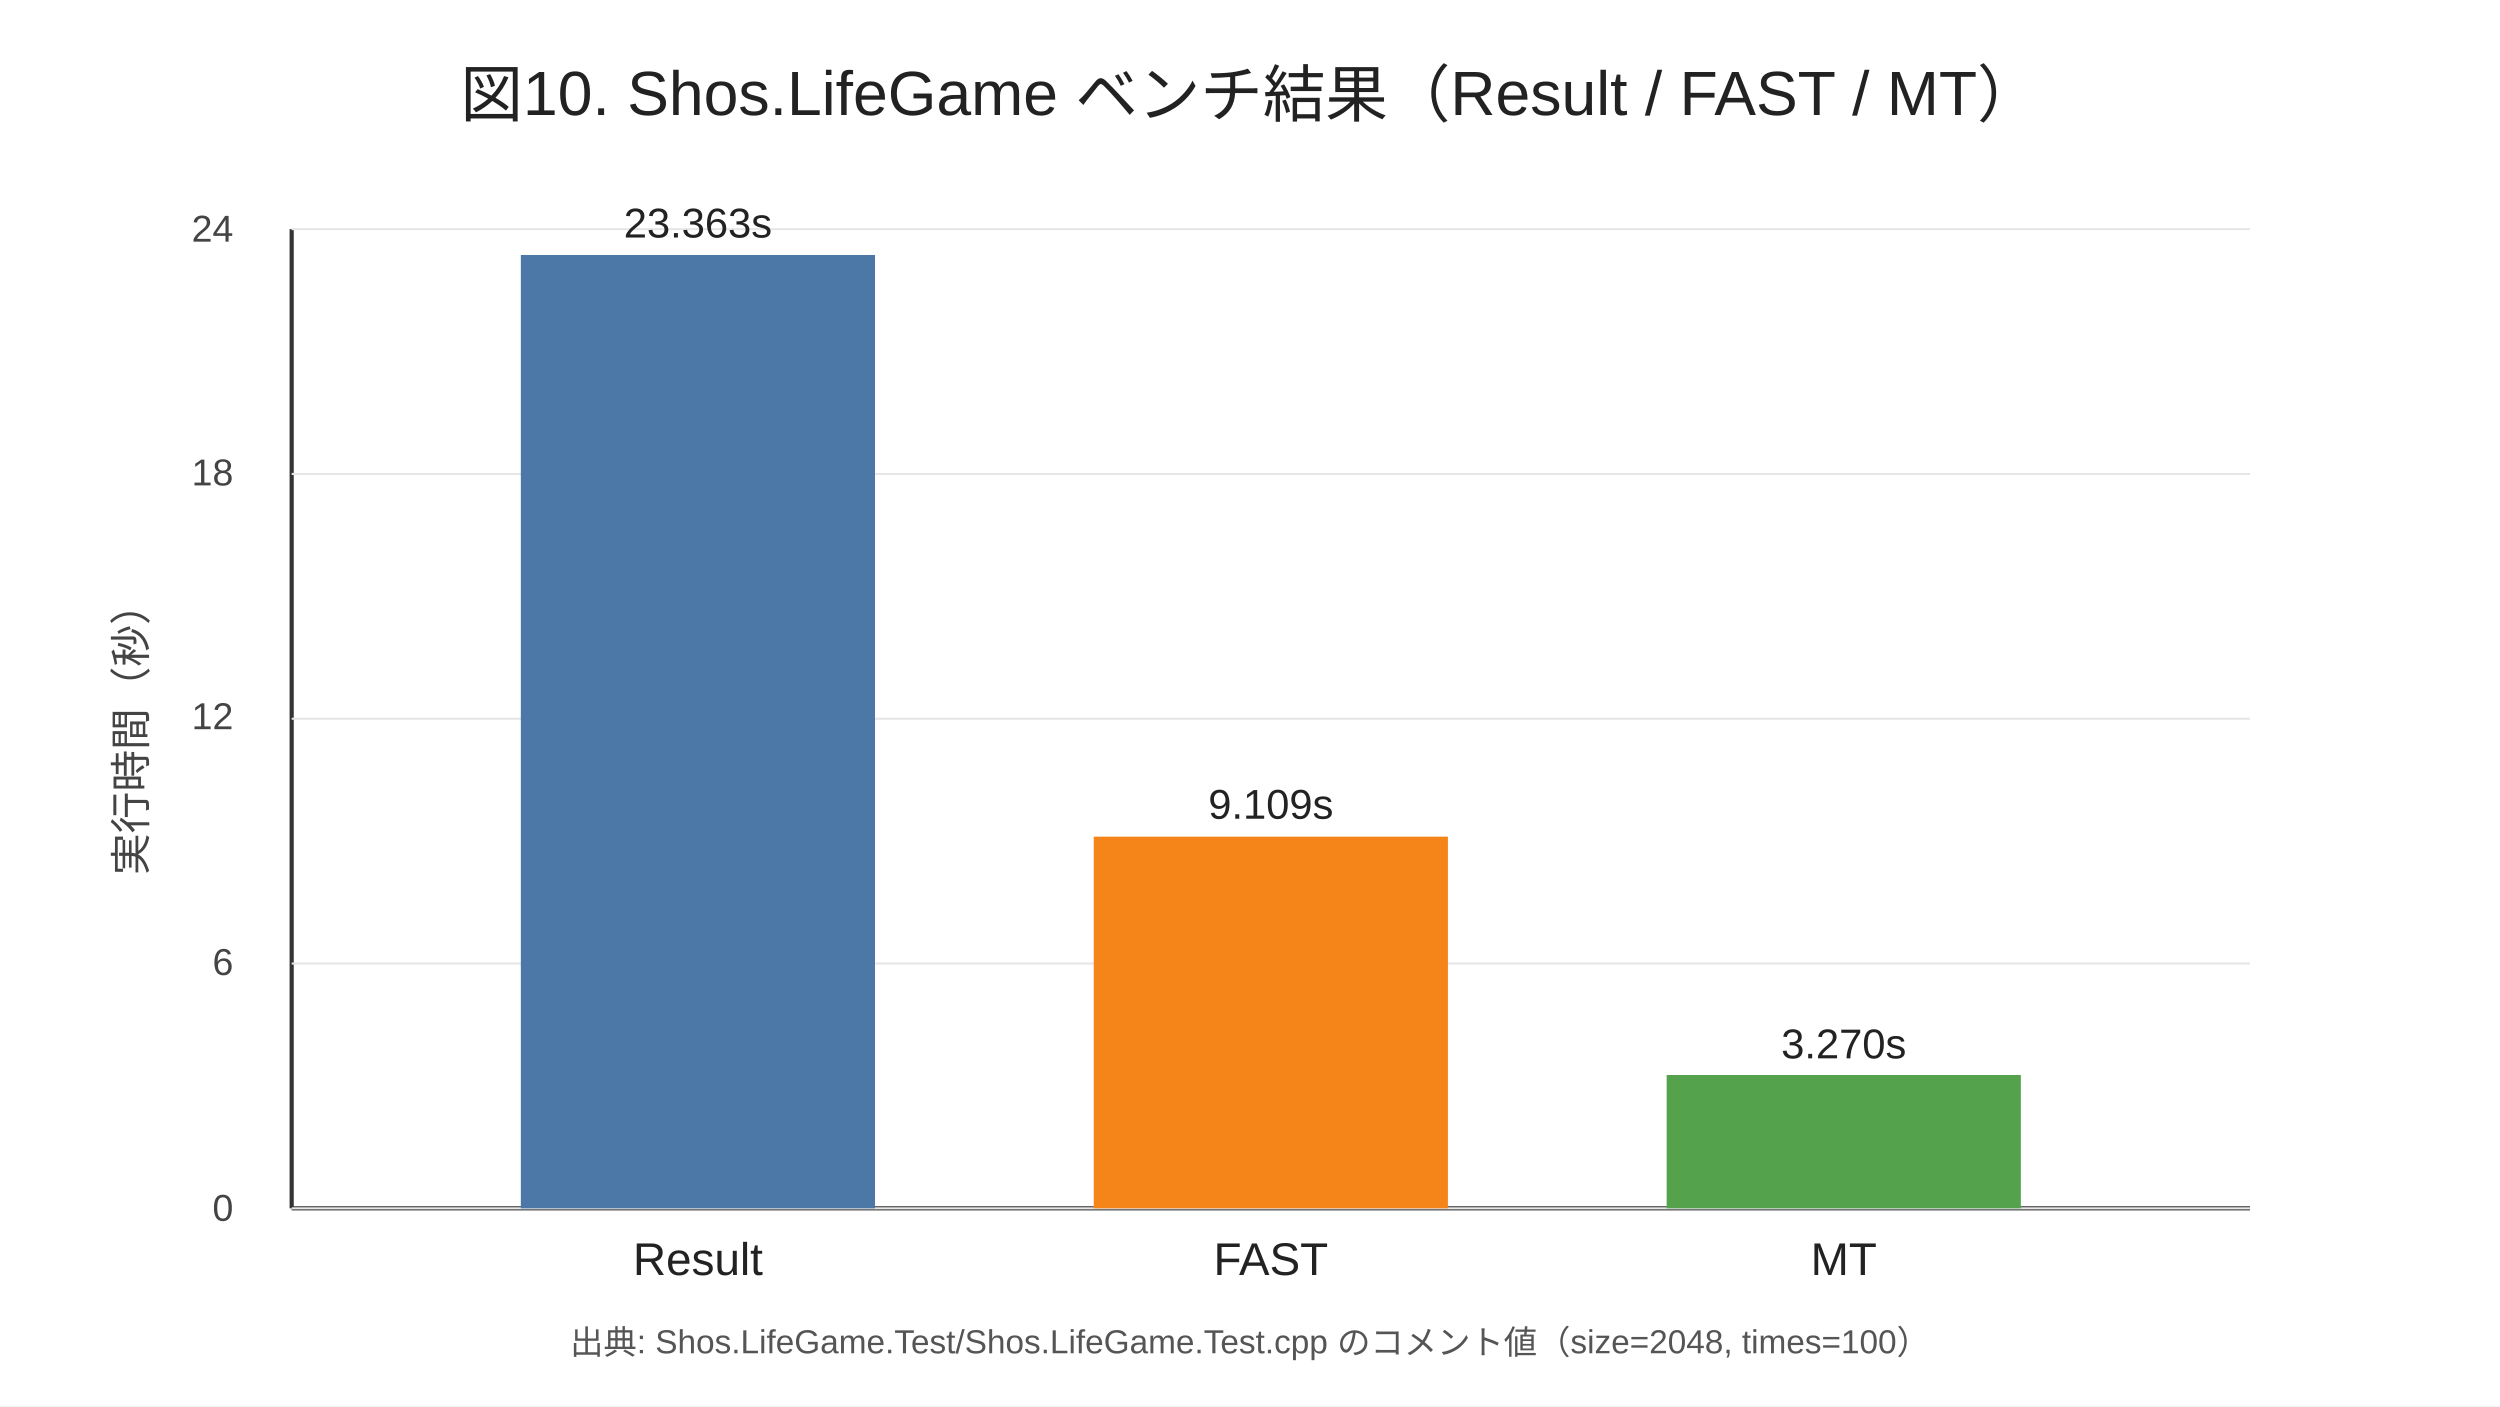
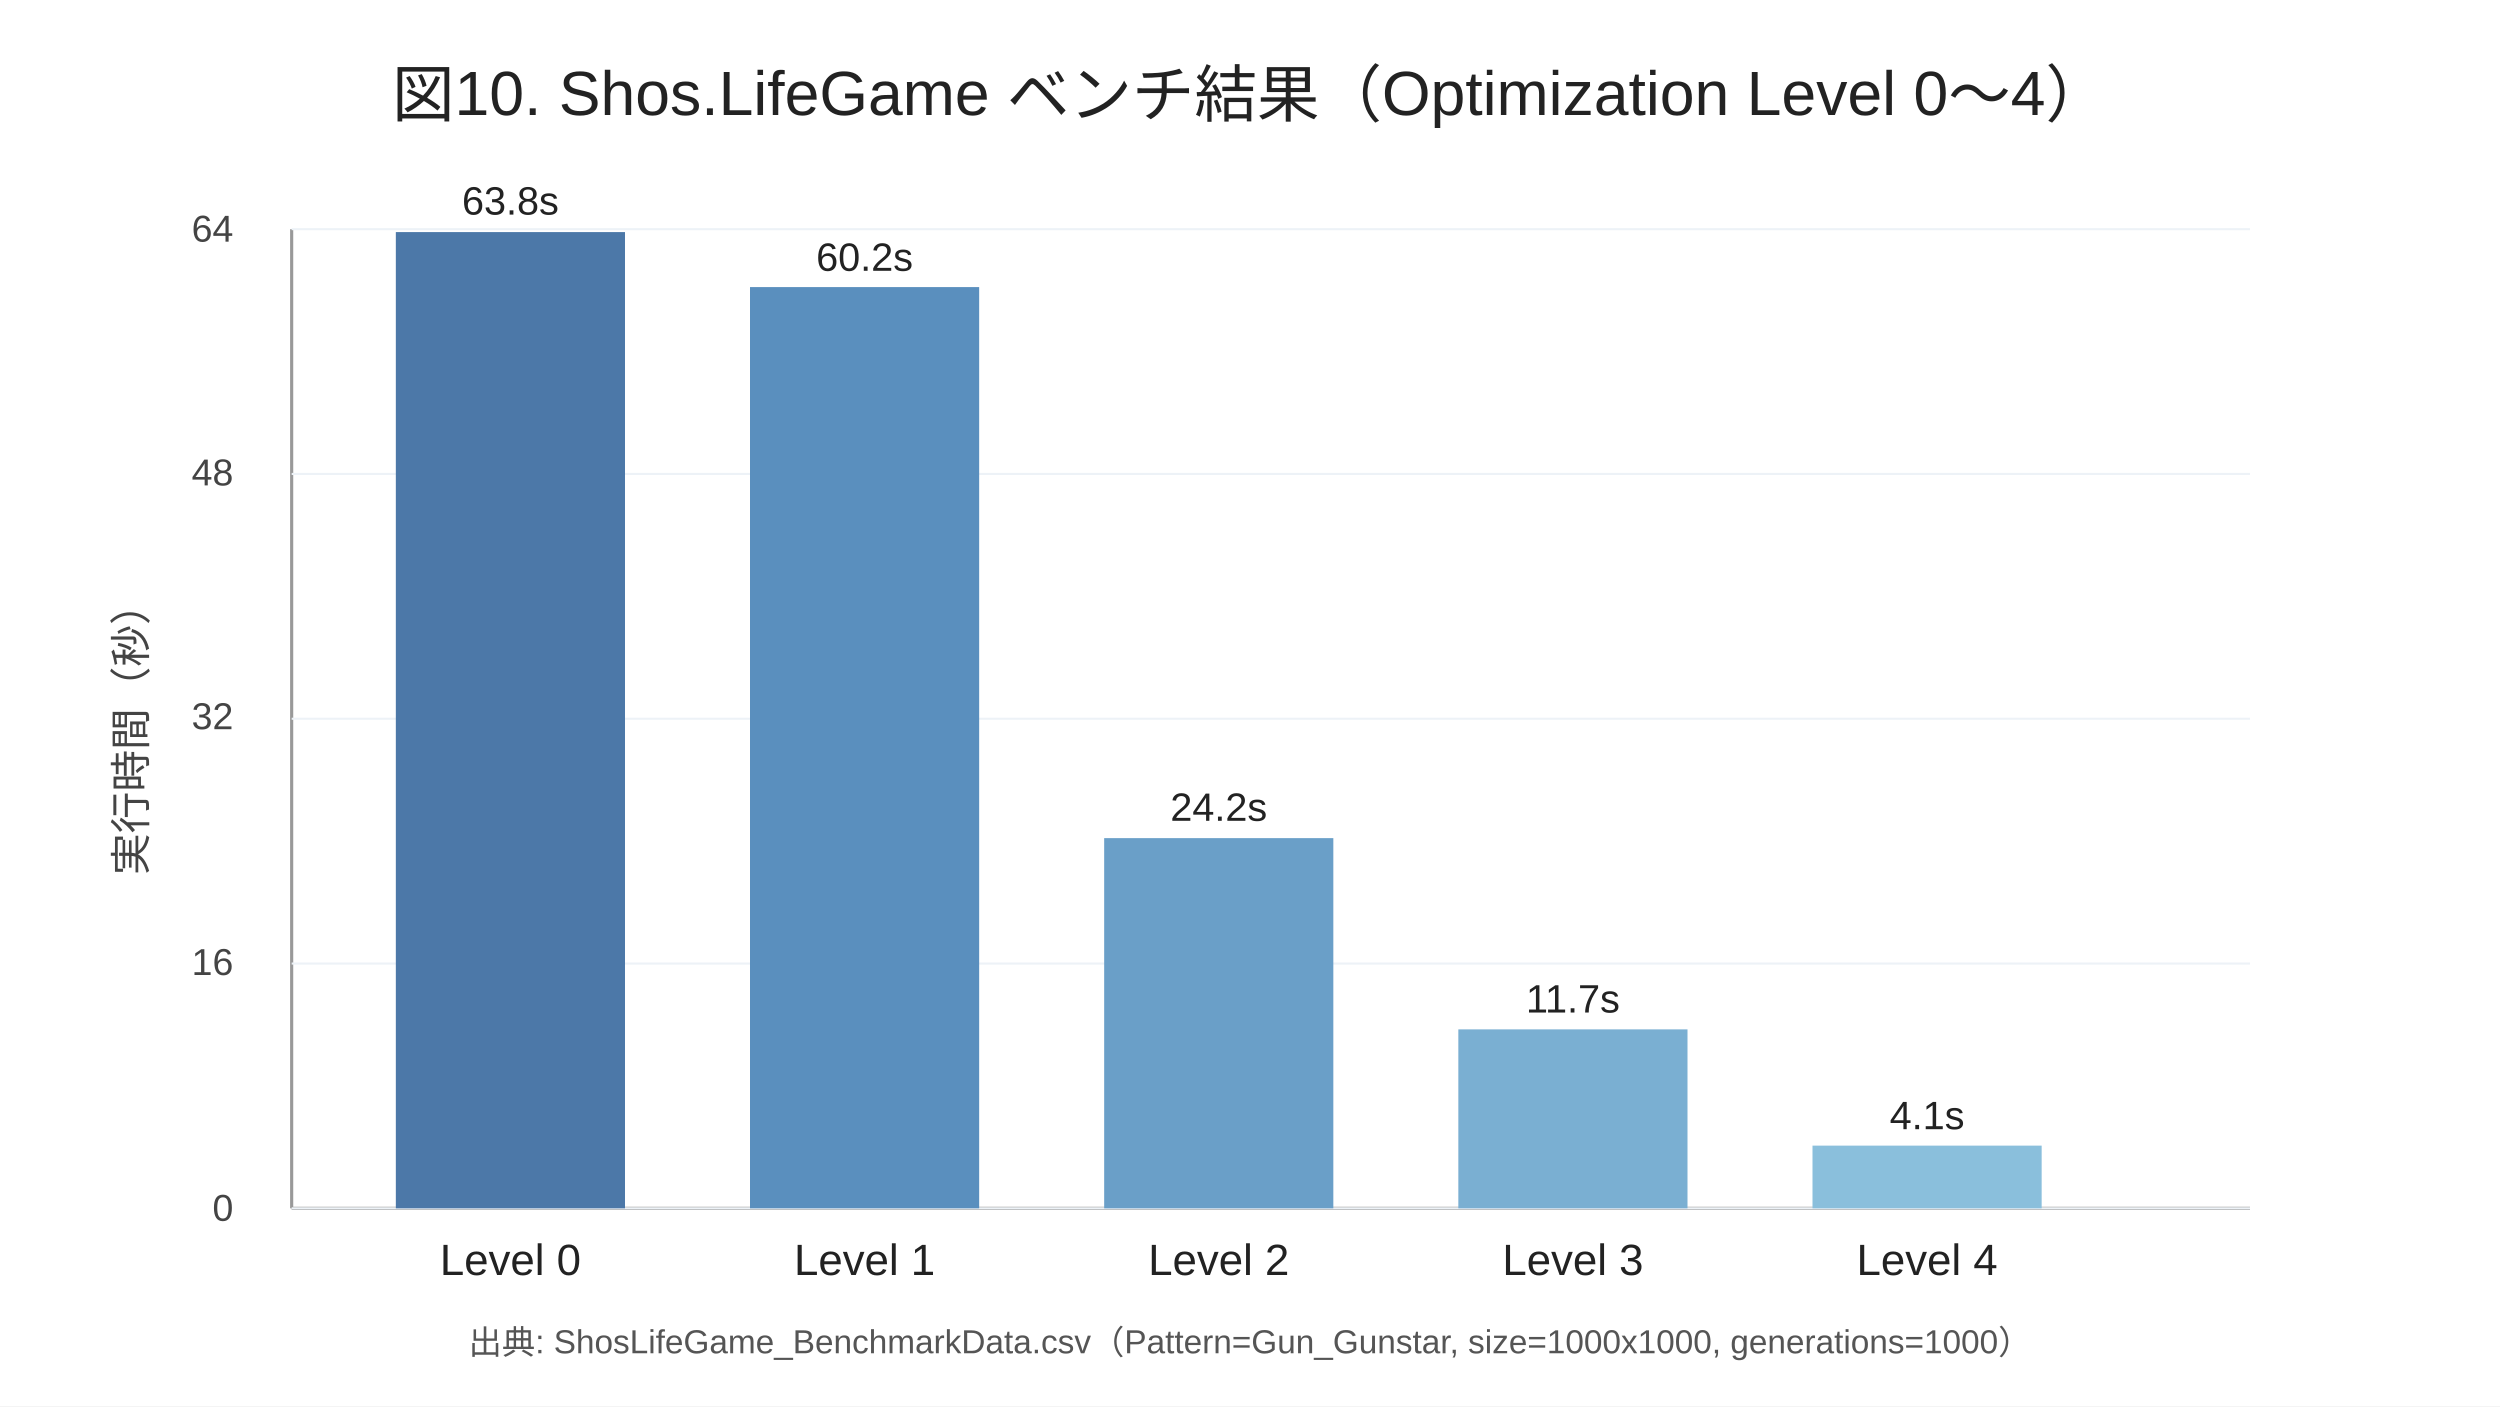
<svg xmlns="http://www.w3.org/2000/svg" width="1200" height="675" viewBox="0 0 1200 675">
-   <rect width="1200" height="675" fill="#ffffff" />
+   <rect width="1200" height="675" fill="#fff" />
  <text x="600" y="56" text-anchor="middle" font-size="30" font-family="Segoe UI, Arial, sans-serif" fill="#222">
- 		図10. Shos.LifeGame ベンチ結果（Result / FAST / MT）
+ 		図10. Shos.LifeGame ベンチ結果（Optimization Level 0〜4）
	</text>
-   <line x1="140" y1="580" x2="1080" y2="580" stroke="#333" stroke-width="2" />
-   <line x1="140" y1="110" x2="140" y2="580" stroke="#333" stroke-width="2" />
-   <line x1="140" y1="110" x2="1080" y2="110" stroke="#e6e6e6" stroke-width="1" />
-   <line x1="140" y1="227.5" x2="1080" y2="227.5" stroke="#e6e6e6" stroke-width="1" />
-   <line x1="140" y1="345" x2="1080" y2="345" stroke="#e6e6e6" stroke-width="1" />
-   <line x1="140" y1="462.5" x2="1080" y2="462.5" stroke="#e6e6e6" stroke-width="1" />
-   <line x1="140" y1="580" x2="1080" y2="580" stroke="#e6e6e6" stroke-width="1" />
+   <line x1="140" y1="580" x2="1080" y2="580" stroke="#999" stroke-width="1.5" />
+   <line x1="140" y1="110" x2="140" y2="580" stroke="#999" stroke-width="1.5" />
+   <line x1="140" y1="110" x2="1080" y2="110" stroke="#edf2f7" stroke-width="1" />
+   <line x1="140" y1="227.5" x2="1080" y2="227.5" stroke="#edf2f7" stroke-width="1" />
+   <line x1="140" y1="345" x2="1080" y2="345" stroke="#edf2f7" stroke-width="1" />
+   <line x1="140" y1="462.5" x2="1080" y2="462.5" stroke="#edf2f7" stroke-width="1" />
+   <line x1="140" y1="580" x2="1080" y2="580" stroke="#edf2f7" stroke-width="1" />
  <text x="112" y="586" text-anchor="end" font-size="18" font-family="Segoe UI, Arial, sans-serif" fill="#444">0</text>
-   <text x="112" y="468" text-anchor="end" font-size="18" font-family="Segoe UI, Arial, sans-serif" fill="#444">6</text>
-   <text x="112" y="350" text-anchor="end" font-size="18" font-family="Segoe UI, Arial, sans-serif" fill="#444">12</text>
-   <text x="112" y="233" text-anchor="end" font-size="18" font-family="Segoe UI, Arial, sans-serif" fill="#444">18</text>
-   <text x="112" y="116" text-anchor="end" font-size="18" font-family="Segoe UI, Arial, sans-serif" fill="#444">24</text>
+   <text x="112" y="468" text-anchor="end" font-size="18" font-family="Segoe UI, Arial, sans-serif" fill="#444">16</text>
+   <text x="112" y="350" text-anchor="end" font-size="18" font-family="Segoe UI, Arial, sans-serif" fill="#444">32</text>
+   <text x="112" y="233" text-anchor="end" font-size="18" font-family="Segoe UI, Arial, sans-serif" fill="#444">48</text>
+   <text x="112" y="116" text-anchor="end" font-size="18" font-family="Segoe UI, Arial, sans-serif" fill="#444">64</text>
  <text x="70" y="350" transform="rotate(-90 70 350)" text-anchor="middle" font-size="20" font-family="Segoe UI, Arial, sans-serif" fill="#444">
		実行時間（秒）
	</text>
-   <rect x="250" y="122.4" width="170" height="457.6" fill="#4C78A8" />
-   <rect x="525" y="401.6" width="170" height="178.4" fill="#F58518" />
-   <rect x="800" y="516.0" width="170" height="64.0" fill="#54A24B" />
-   <text x="335" y="114" text-anchor="middle" font-size="20" font-family="Consolas, Segoe UI, Arial, sans-serif" fill="#222">23.363s</text>
-   <text x="610" y="393" text-anchor="middle" font-size="20" font-family="Consolas, Segoe UI, Arial, sans-serif" fill="#222">9.109s</text>
-   <text x="885" y="508" text-anchor="middle" font-size="20" font-family="Consolas, Segoe UI, Arial, sans-serif" fill="#222">3.270s</text>
-   <text x="335" y="612" text-anchor="middle" font-size="22" font-family="Segoe UI, Arial, sans-serif" fill="#222">Result</text>
-   <text x="610" y="612" text-anchor="middle" font-size="22" font-family="Segoe UI, Arial, sans-serif" fill="#222">FAST</text>
-   <text x="885" y="612" text-anchor="middle" font-size="22" font-family="Segoe UI, Arial, sans-serif" fill="#222">MT</text>
+   <rect x="190" y="111.4" width="110" height="468.6" fill="#4C78A8" />
+   <rect x="360" y="137.8" width="110" height="442.2" fill="#5A8FBE" />
+   <rect x="530" y="402.3" width="110" height="177.7" fill="#6A9FC8" />
+   <rect x="700" y="494.1" width="110" height="85.9" fill="#7AAFD2" />
+   <rect x="870" y="549.9" width="110" height="30.1" fill="#8ABFDC" />
+   <text x="245" y="103" text-anchor="middle" font-size="19" font-family="Segoe UI, Arial, sans-serif" fill="#222">63.8s</text>
+   <text x="415" y="130" text-anchor="middle" font-size="19" font-family="Segoe UI, Arial, sans-serif" fill="#222">60.2s</text>
+   <text x="585" y="394" text-anchor="middle" font-size="19" font-family="Segoe UI, Arial, sans-serif" fill="#222">24.2s</text>
+   <text x="755" y="486" text-anchor="middle" font-size="19" font-family="Segoe UI, Arial, sans-serif" fill="#222">11.7s</text>
+   <text x="925" y="542" text-anchor="middle" font-size="19" font-family="Segoe UI, Arial, sans-serif" fill="#222">4.1s</text>
+   <text x="245" y="612" text-anchor="middle" font-size="21" font-family="Segoe UI, Arial, sans-serif" fill="#222">Level 0</text>
+   <text x="415" y="612" text-anchor="middle" font-size="21" font-family="Segoe UI, Arial, sans-serif" fill="#222">Level 1</text>
+   <text x="585" y="612" text-anchor="middle" font-size="21" font-family="Segoe UI, Arial, sans-serif" fill="#222">Level 2</text>
+   <text x="755" y="612" text-anchor="middle" font-size="21" font-family="Segoe UI, Arial, sans-serif" fill="#222">Level 3</text>
+   <text x="925" y="612" text-anchor="middle" font-size="21" font-family="Segoe UI, Arial, sans-serif" fill="#222">Level 4</text>
  <text x="600" y="650" text-anchor="middle" font-size="16" font-family="Segoe UI, Arial, sans-serif" fill="#555">
- 		出典: Shos.LifeGame.Test/Shos.LifeGame.Test.cpp のコメント値（size=2048, times=100）
+ 		出典: ShosLifeGame_BenchmarkData.csv（Pattern=Gun_Gunstar, size=1000x1000, generations=1000）
	</text>
</svg>
